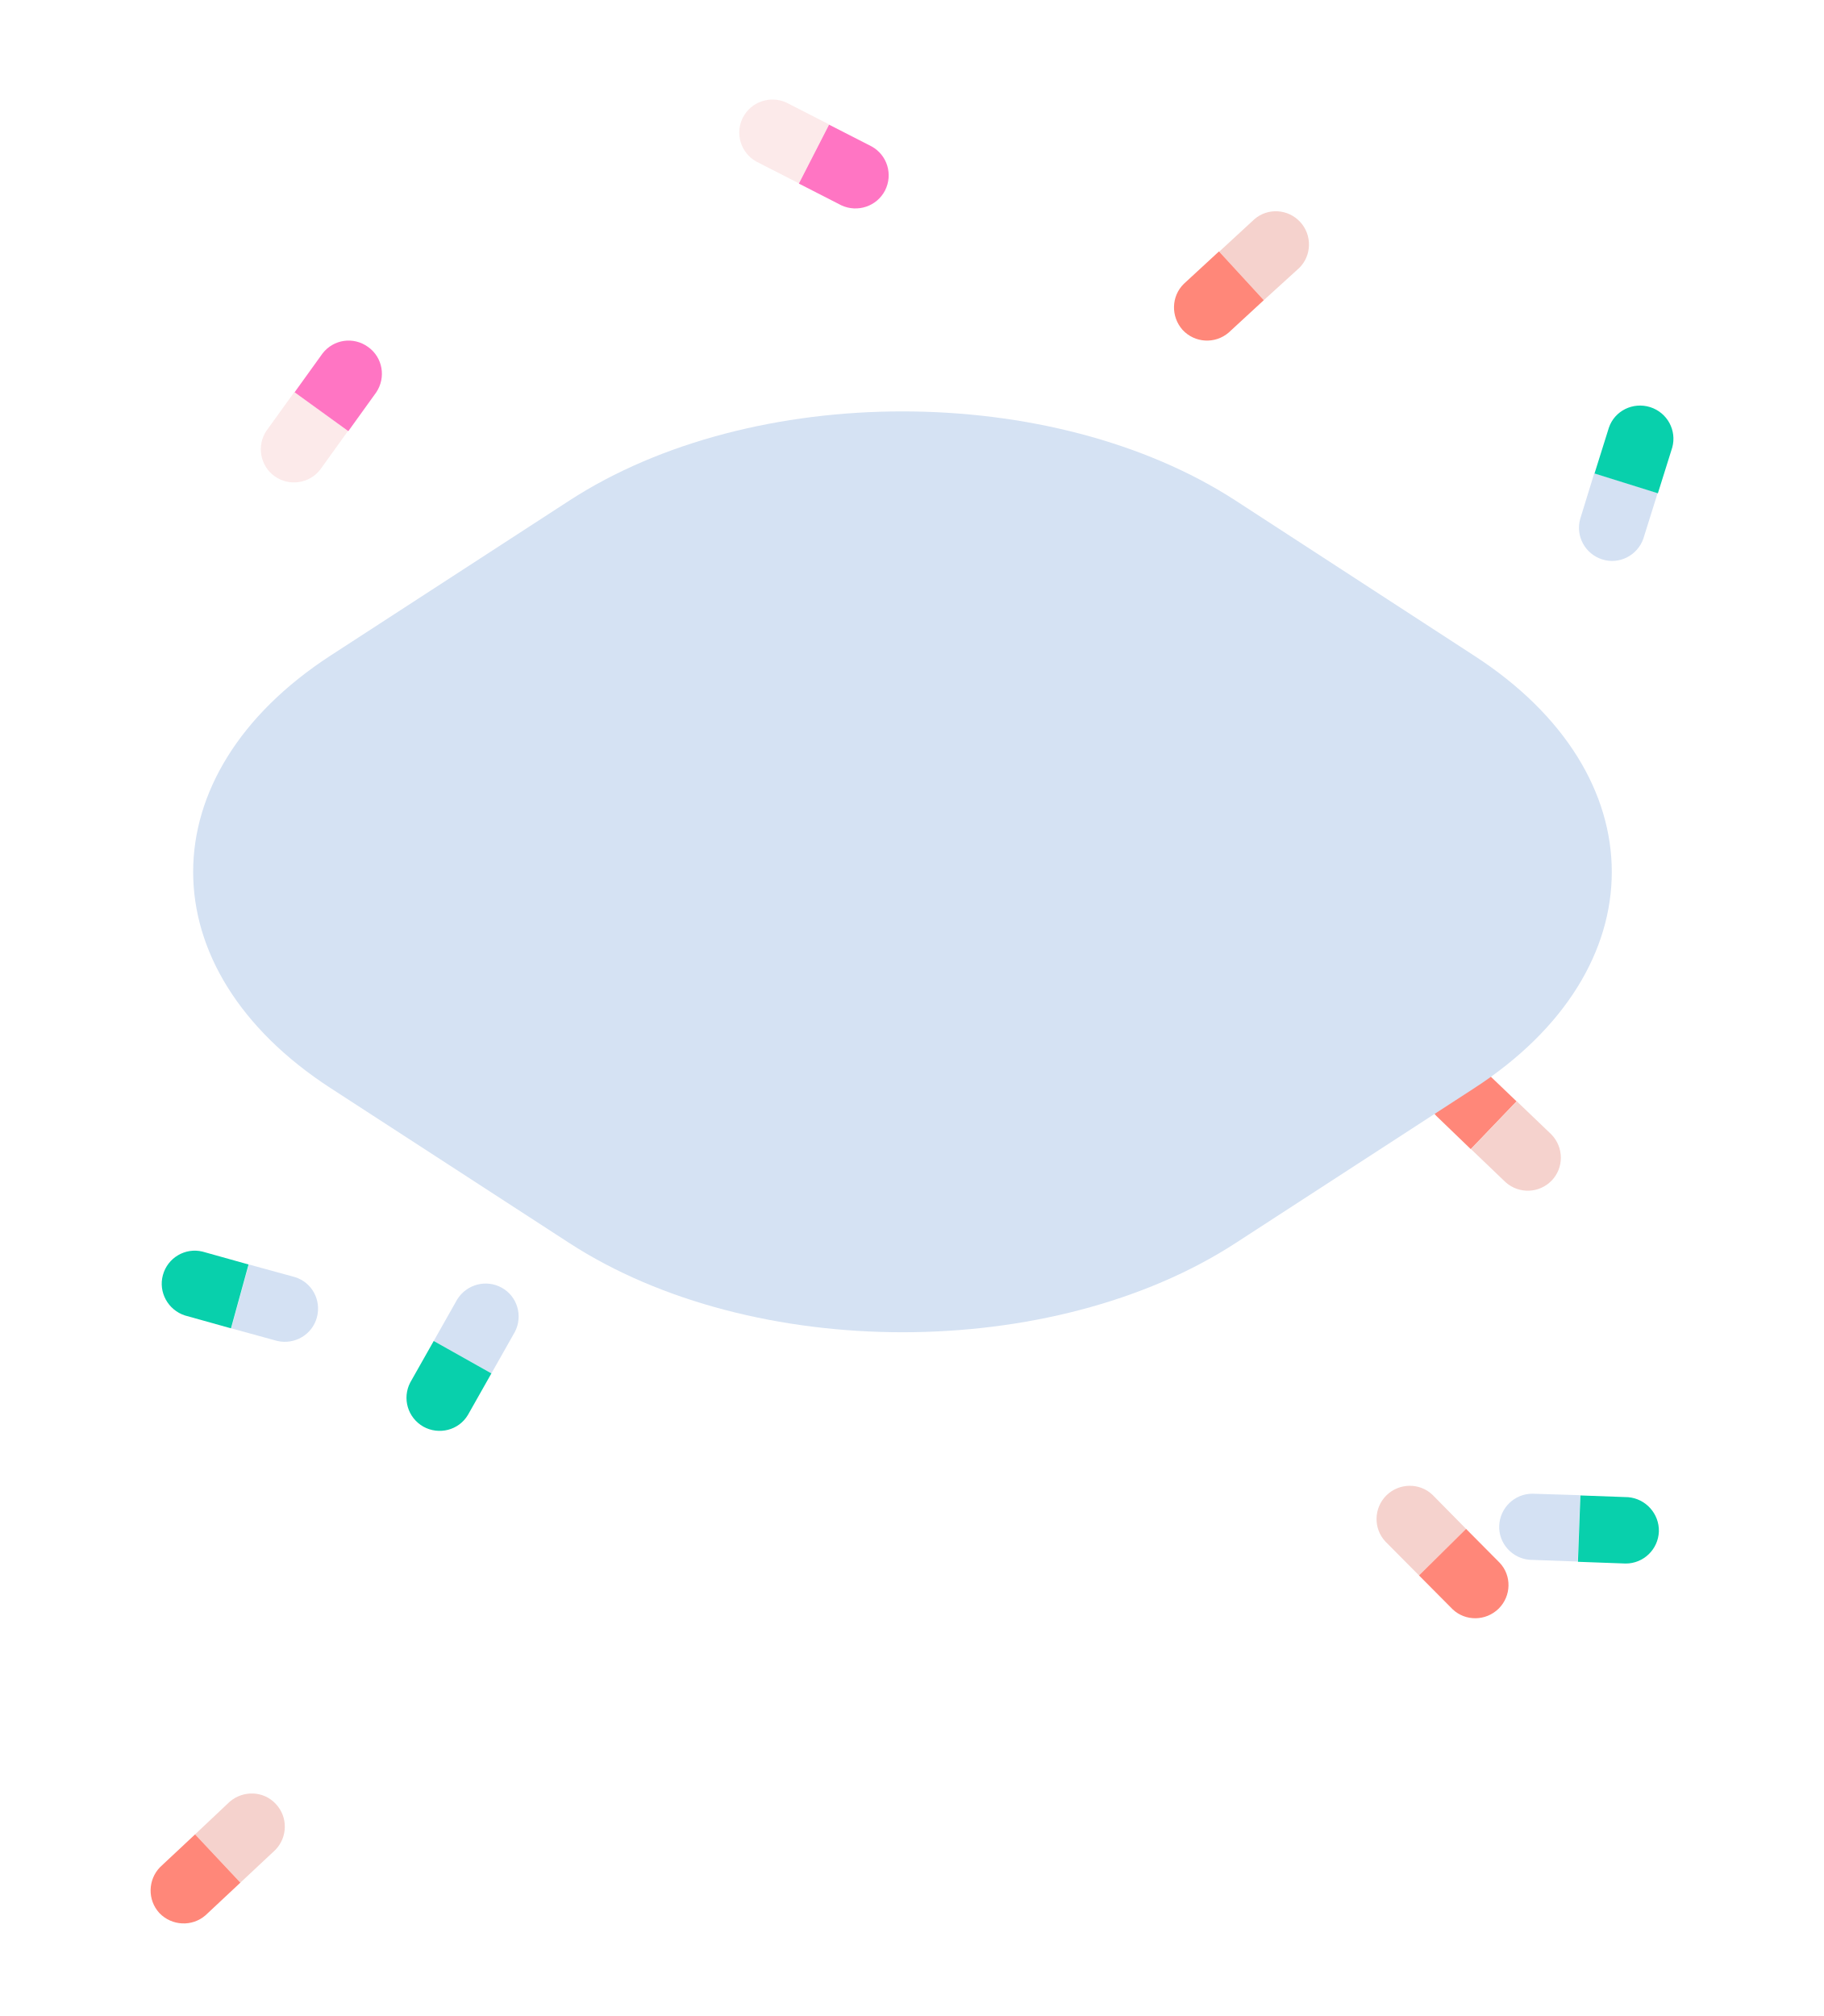
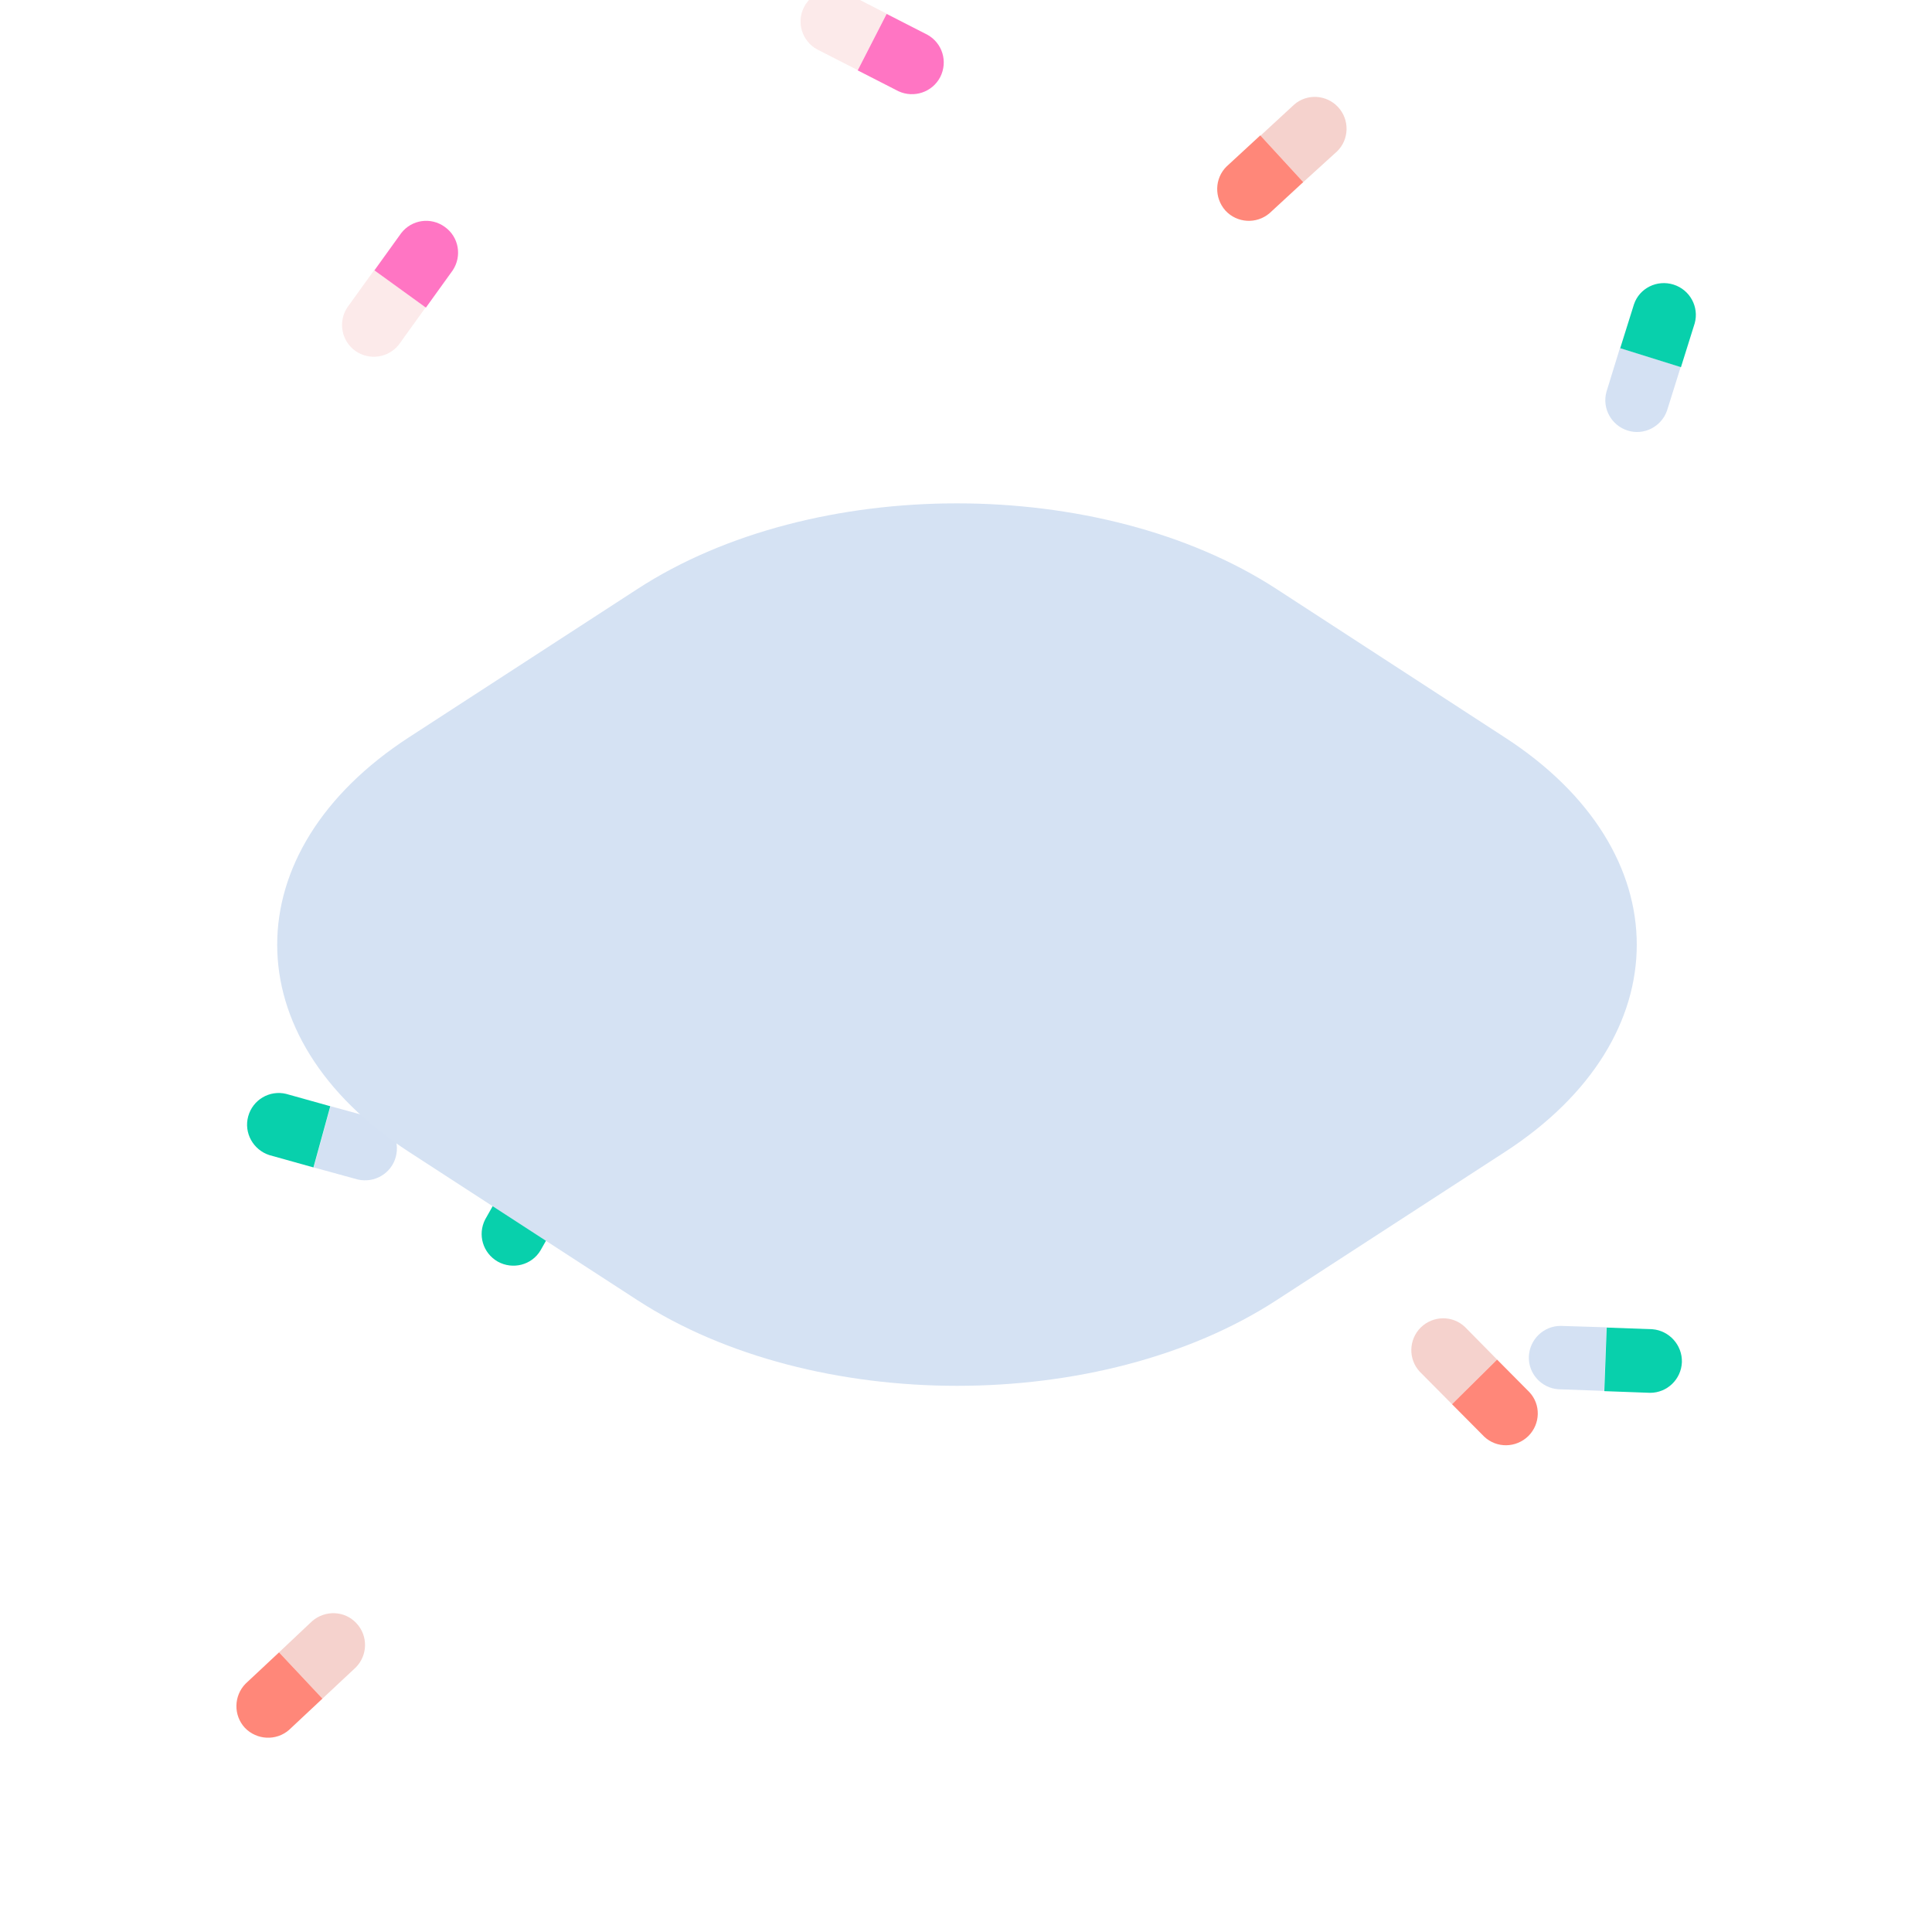
- <svg xmlns="http://www.w3.org/2000/svg" version="1.1" id="Ebene_1" x="0px" y="0px" viewBox="0 -13.94 255.121 282" enable-background="new 0 -13.94 255.121 282" xml:space="preserve">
-   <g>
-     <path fill="#FCEAEA" d="M37.262,46.335L37.262,46.335c-1.385,2.078-0.866,4.883,1.143,6.337c2.043,1.455,4.848,1.039,6.372-0.9l0,0   l3.913-5.437l-7.515-5.437L37.262,46.335z" />
-     <path fill="#FF75C3" d="M45.123,35.496L45.123,35.496l-3.913,5.437l7.515,5.437l3.913-5.437l0,0c1.385-2.078,0.9-4.883-1.143-6.337   C49.452,33.106,46.647,33.522,45.123,35.496L45.123,35.496z" />
+ <svg xmlns="http://www.w3.org/2000/svg" version="1.1" id="Ebene_1" x="0px" y="0px" width="255.121px" height="255.121px" viewBox="0 0 255.121 255.121" enable-background="new 0 0 255.121 255.121" xml:space="preserve">
+   <g class="pillen">
+     <path fill="#FCEAEA" d="M45.869,40.59L45.869,40.59c-1.253,1.88-0.783,4.417,1.034,5.733c1.848,1.316,4.386,0.94,5.765-0.814l0,0   l3.54-4.918l-6.799-4.919L45.869,40.59z" />
+     <path fill="#FF75C3" d="M52.98,30.784L52.98,30.784l-3.54,4.919l6.799,4.919l3.54-4.919l0,0c1.253-1.88,0.814-4.417-1.034-5.733   C56.897,28.622,54.359,28.998,52.98,30.784L52.98,30.784z" />
  </g>
-   <g>
-     <path fill="#FCEAEA" d="M110.02,0.416L110.02,0.416c-2.251-1.039-4.952-0.139-6.095,2.078c-1.143,2.216-0.312,4.952,1.87,6.165l0,0   l5.957,3.047l4.225-8.242L110.02,0.416z" />
-     <path fill="#FF75C3" d="M121.933,6.545L121.933,6.545l-5.957-3.047l-4.225,8.242l5.957,3.047l0,0   c2.25,1.039,4.952,0.139,6.095-2.078C124.945,10.458,124.114,7.757,121.933,6.545L121.933,6.545z" />
+   <g class="pillen">
+     <path fill="#FCEAEA" d="M179.405-70.285L179.405-70.285c-1.253,1.88-0.783,4.417,1.034,5.733c1.848,1.316,4.386,0.94,5.765-0.814   l0,0l3.54-4.918l-6.799-4.919L179.405-70.285z" />
+     <path fill="#FF75C3" d="M186.517-80.091L186.517-80.091l-3.541,4.919l6.799,4.919l3.541-4.919l0,0   c1.252-1.88,0.813-4.417-1.035-5.733C190.433-82.253,187.895-81.877,186.517-80.091L186.517-80.091z" />
  </g>
-   <g>
-     <path fill="#F5D2CD" d="M181.739,23.548L181.739,23.548c1.767-1.731,1.835-4.605,0.139-6.441s-4.536-2.009-6.407-0.381l0,0   l-4.917,4.536l6.233,6.788L181.739,23.548z" />
-     <path fill="#FF8779" d="M171.869,32.587L171.869,32.587l4.918-4.537l-6.268-6.822l-4.918,4.537l0,0   c-1.766,1.732-1.836,4.571-0.173,6.441C167.125,34.042,169.964,34.214,171.869,32.587L171.869,32.587z" />
+   <g class="pillen">
+     <path fill="#FCEAEA" d="M111.691-0.953L111.691-0.953c-2.036-0.939-4.48-0.125-5.514,1.88c-1.034,2.004-0.282,4.48,1.692,5.577l0,0   l5.389,2.756l3.822-7.456L111.691-0.953z" />
+     <path fill="#FF75C3" d="M122.469,4.592L122.469,4.592l-5.389-2.756l-3.822,7.457l5.389,2.756l0,0c2.036,0.94,4.48,0.125,5.514-1.88   C125.194,8.132,124.442,5.689,122.469,4.592L122.469,4.592z" />
  </g>
-   <g>
-     <path fill="#F5D2CD" d="M210.621,151.437L210.621,151.437c1.869,1.662,4.709,1.559,6.441-0.242c1.73-1.801,1.696-4.641-0.035-6.441   l0,0l-4.848-4.641l-6.407,6.684L210.621,151.437z" />
-     <path fill="#FF8779" d="M200.923,142.157L200.923,142.157l4.814,4.64l6.406-6.684l-4.848-4.64l0,0   c-1.871-1.662-4.71-1.559-6.441,0.242C199.193,137.516,199.227,140.39,200.923,142.157L200.923,142.157z" />
+   <g class="pillen">
+     <path fill="#FCEAEA" d="M213.496-144.275L213.496-144.275c-2.036-0.939-4.48-0.125-5.514,1.88c-1.034,2.004-0.283,4.48,1.691,5.577   l0,0l5.389,2.756l3.822-7.456L213.496-144.275z" />
+     <path fill="#FF75C3" d="M224.273-138.73L224.273-138.73l-5.389-2.756l-3.822,7.457l5.389,2.756l0,0   c2.035,0.94,4.48,0.125,5.514-1.88C226.998-135.19,226.246-137.633,224.273-138.73L224.273-138.73z" />
  </g>
-   <g>
-     <path fill="#F5D2CD" d="M200.371,195.14L200.371,195.14c-1.801-1.696-4.641-1.662-6.441,0.104   c-1.767,1.767-1.836,4.606-0.139,6.441l0,0l4.709,4.744l6.58-6.511L200.371,195.14z" />
-     <path fill="#FF8779" d="M209.789,204.664L209.789,204.664l-4.709-4.744l-6.58,6.511l4.71,4.744l0,0   c1.801,1.697,4.641,1.663,6.441-0.104C211.417,209.304,211.486,206.464,209.789,204.664L209.789,204.664z" />
+   <g class="pillen">
+     <path fill="#FCEAEA" d="M115.463-185.253L115.463-185.253c-2.036-0.939-4.48-0.125-5.514,1.88c-1.034,2.004-0.282,4.48,1.692,5.577   l0,0l5.389,2.756l3.822-7.456L115.463-185.253z" />
+     <path fill="#FF75C3" d="M126.241-179.708L126.241-179.708l-5.389-2.756l-3.822,7.457l5.389,2.756l0,0   c2.036,0.94,4.48,0.125,5.514-1.88C128.966-176.168,128.214-178.612,126.241-179.708L126.241-179.708z" />
  </g>
-   <g>
-     <path fill="#F5D2CD" d="M38.509,244.835L38.509,244.835c1.731-1.767,1.801-4.606,0.069-6.441c-1.697-1.836-4.537-1.939-6.441-0.312   l0,0l-4.848,4.572l6.337,6.752L38.509,244.835z" />
-     <path fill="#FF8779" d="M28.743,253.978L28.743,253.978l4.883-4.572l-6.337-6.752l-4.883,4.57l0,0   c-1.731,1.767-1.801,4.605-0.104,6.441C24.033,255.466,26.873,255.605,28.743,253.978L28.743,253.978z" />
+   <g class="pillen">
+     <path fill="#FCEAEA" d="M149.65-42.088L149.65-42.088c-1.952,1.102-2.722,3.561-1.698,5.572c1.021,2.011,3.468,2.85,5.513,1.89l0,0   l5.388-2.759l-3.813-7.46L149.65-42.088z" />
+     <path fill="#FF75C3" d="M160.451-47.588L160.451-47.588l-5.387,2.759l3.813,7.461l5.387-2.759l0,0   c1.953-1.101,2.722-3.561,1.699-5.572C164.916-47.728,162.494-48.546,160.451-47.588L160.451-47.588z" />
  </g>
-   <g>
-     <path fill="#D4E1F3" d="M221.044,58.664L221.044,58.664c-0.658,2.389,0.692,4.883,3.082,5.645c2.389,0.762,4.917-0.554,5.748-2.874   l0,0l2.009-6.407l-8.865-2.771L221.044,58.664z" />
-     <path fill="#08D0AC" d="M225.061,45.885L225.061,45.885l-2.009,6.407l8.865,2.771l2.009-6.407l0,0   c0.658-2.39-0.692-4.883-3.082-5.645C228.42,42.249,225.858,43.53,225.061,45.885L225.061,45.885z" />
+   <g class="pillen">
+     <path fill="#F5D2CD" d="M176.574,19.975L176.574,19.975c1.6-1.566,1.66-4.166,0.127-5.827c-1.535-1.661-4.104-1.817-5.797-0.344   l0,0l-4.448,4.104l5.639,6.141L176.574,19.975z" />
+     <path fill="#FF8779" d="M167.645,28.152L167.645,28.152l4.449-4.104l-5.671-6.171l-4.449,4.104l0,0   c-1.598,1.567-1.66,4.135-0.156,5.827C163.353,29.468,165.921,29.624,167.645,28.152L167.645,28.152z" />
  </g>
-   <g>
-     <path fill="#D4E1F3" d="M72.031,172.354L72.031,172.354c1.143-2.216,0.346-4.952-1.835-6.164s-4.917-0.485-6.233,1.628l0,0   l-3.29,5.817l8.069,4.536L72.031,172.354z" />
-     <path fill="#08D0AC" d="M65.451,183.99L65.451,183.99l3.29-5.818l-8.069-4.536l-3.29,5.817l0,0   c-1.143,2.217-0.347,4.918,1.835,6.165C61.399,186.83,64.169,186.136,65.451,183.99L65.451,183.99z" />
+   <g class="pillen">
+     <path fill="#F5D2CD" d="M197.045-189.528L197.045-189.528c1.6-1.566,1.66-4.166,0.127-5.827c-1.535-1.661-4.104-1.817-5.797-0.344   l0,0l-4.448,4.104l5.639,6.141L197.045-189.528z" />
+     <path fill="#FF8779" d="M188.117-181.351L188.117-181.351l4.449-4.104l-5.671-6.171l-4.449,4.104l0,0   c-1.598,1.567-1.66,4.135-0.156,5.827C183.825-180.035,186.393-179.879,188.117-181.351L188.117-181.351z" />
  </g>
-   <g>
-     <path fill="#D4E1F3" d="M38.786,173.635L38.786,173.635c2.424,0.554,4.883-0.866,5.541-3.29c0.658-2.424-0.693-4.917-3.082-5.645   l0,0l-6.441-1.766l-2.458,8.934L38.786,173.635z" />
-     <path fill="#08D0AC" d="M25.869,170.068L25.869,170.068l6.441,1.801l2.458-8.934l-6.441-1.801l0,0   c-2.424-0.589-4.883,0.865-5.541,3.289C22.128,166.814,23.514,169.306,25.869,170.068L25.869,170.068z" />
+   <g class="pillen">
+     <path fill="#F5D2CD" d="M229.045-60.307L229.045-60.307c-1.658-1.504-4.257-1.41-5.824,0.219c-1.567,1.631-1.571,4.204,0,5.807l0,0   l4.36,4.197l5.795-5.993L229.045-60.307z" />
+     <path fill="#FF8779" d="M237.738-51.879L237.738-51.879l-4.361-4.198l-5.824,6.027l4.361,4.198l0,0   c1.659,1.502,4.227,1.412,5.826-0.189C239.306-47.672,239.309-50.246,237.738-51.879L237.738-51.879z" />
  </g>
-   <g>
-     <path fill="#D4E1F3" d="M214.361,195.002L214.361,195.002c-2.494,0-4.537,1.974-4.641,4.468c-0.104,2.492,1.835,4.605,4.294,4.778   l0,0l6.684,0.242l0.347-9.28L214.361,195.002z" />
-     <path fill="#08D0AC" d="M227.762,195.487L227.762,195.487l-6.684-0.242l-0.347,9.28l6.684,0.243l0,0   c2.494,0,4.537-1.974,4.641-4.468C232.125,197.807,230.221,195.695,227.762,195.487L227.762,195.487z" />
+   <g class="pillen">
+     <path fill="#F5D2CD" d="M202.703,135.673L202.703,135.673c1.691,1.504,4.261,1.41,5.828-0.219c1.564-1.629,1.534-4.199-0.032-5.827   l0,0l-4.386-4.199l-5.797,6.047L202.703,135.673z" />
+     <path fill="#FF8779" d="M193.929,127.278L193.929,127.278l4.355,4.198l5.795-6.047l-4.385-4.198l0,0   c-1.693-1.503-4.262-1.41-5.828,0.219C192.365,123.08,192.396,125.68,193.929,127.278L193.929,127.278z" />
+   </g>
+   <g class="pillen">
+     <path fill="#F5D2CD" d="M193.43,175.21L193.43,175.21c-1.629-1.534-4.198-1.504-5.827,0.094c-1.598,1.6-1.66,4.168-0.125,5.828l0,0   l4.26,4.291l5.953-5.891L193.43,175.21z" />
+     <path fill="#FF8779" d="M201.951,183.828L201.951,183.828l-4.26-4.293l-5.953,5.891l4.261,4.292l0,0   c1.63,1.535,4.198,1.505,5.827-0.095C203.423,188.025,203.486,185.456,201.951,183.828L201.951,183.828z" />
+   </g>
+   <g class="pillen">
+     <path fill="#F5D2CD" d="M46.997,220.169L46.997,220.169c1.566-1.6,1.629-4.168,0.062-5.828c-1.535-1.66-4.104-1.754-5.827-0.281   l0,0l-4.386,4.136l5.733,6.108L46.997,220.169z" />
+     <path fill="#FF8779" d="M38.162,228.441L38.162,228.441l4.417-4.137l-5.733-6.108l-4.417,4.134l0,0   c-1.566,1.6-1.629,4.166-0.094,5.828C33.901,229.787,36.47,229.912,38.162,228.441L38.162,228.441z" />
+   </g>
+   <g class="pillen">
+     <path fill="#F5D2CD" d="M57.973-97.3L57.973-97.3c1.566-1.6,1.629-4.168,0.062-5.828c-1.535-1.66-4.104-1.754-5.827-0.281l0,0   l-4.386,4.136l5.733,6.108L57.973-97.3z" />
+     <path fill="#FF8779" d="M49.138-89.028L49.138-89.028l4.417-4.137l-5.733-6.108l-4.417,4.134l0,0   c-1.566,1.6-1.629,4.166-0.094,5.828C44.877-87.683,47.446-87.558,49.138-89.028L49.138-89.028z" />
+   </g>
+   <g class="pillen">
+     <path fill="#D4E1F3" d="M212.132,51.744L212.132,51.744c-0.595,2.161,0.627,4.417,2.789,5.107c2.161,0.689,4.447-0.501,5.199-2.6   l0,0l1.818-5.796l-8.021-2.507L212.132,51.744z" />
+     <path fill="#08D0AC" d="M215.767,40.183L215.767,40.183l-1.818,5.796l8.021,2.507l1.817-5.796l0,0   c0.596-2.162-0.625-4.417-2.788-5.107C218.806,36.893,216.488,38.052,215.767,40.183L215.767,40.183z" />
+   </g>
+   <g class="pillen">
+     <path fill="#D4E1F3" d="M83.271-58.38L83.271-58.38c-0.595,2.161,0.627,4.417,2.789,5.107c2.161,0.689,4.447-0.501,5.199-2.6l0,0   l1.818-5.796l-8.021-2.507L83.271-58.38z" />
+     <path fill="#08D0AC" d="M86.906-69.941L86.906-69.941l-1.818,5.796l8.021,2.507l1.817-5.796l0,0   c0.596-2.162-0.625-4.417-2.788-5.107C89.945-73.231,87.626-72.072,86.906-69.941L86.906-69.941z" />
+   </g>
+   <g class="pillen">
+     <path fill="#D4E1F3" d="M77.324,154.597L77.324,154.597c1.034-2.006,0.313-4.48-1.66-5.577s-4.448-0.438-5.639,1.474l0,0   l-2.976,5.262l7.3,4.104L77.324,154.597z" />
+     <path fill="#08D0AC" d="M71.371,165.124L71.371,165.124l2.977-5.263l-7.3-4.104l-2.977,5.263l0,0   c-1.034,2.006-0.314,4.449,1.66,5.577C67.705,167.693,70.211,167.065,71.371,165.124L71.371,165.124z" />
+   </g>
+   <g class="pillen">
+     <path fill="#D4E1F3" d="M89.333-81.984L89.333-81.984c2.146,0.695,4.472-0.417,5.234-2.542c0.762-2.125-0.288-4.46-2.368-5.326l0,0   l-5.674-2.084l-2.867,7.868L89.333-81.984z" />
+     <path fill="#08D0AC" d="M77.981-86.153L77.981-86.153l5.675,2.084l2.868-7.868l-5.676-2.084l0,0   c-2.147-0.695-4.441,0.411-5.234,2.542C74.852-89.354,75.878-86.983,77.981-86.153L77.981-86.153z" />
+   </g>
+   <g class="pillen">
+     <path fill="#D4E1F3" d="M47.248,155.755L47.248,155.755c2.193,0.502,4.417-0.783,5.013-2.977c0.595-2.192-0.627-4.447-2.788-5.106   l0,0l-5.827-1.598l-2.224,8.083L47.248,155.755z" />
+     <path fill="#08D0AC" d="M35.562,152.529L35.562,152.529l5.827,1.629l2.224-8.082l-5.827-1.629l0,0   c-2.193-0.533-4.417,0.781-5.013,2.975C32.177,149.585,33.431,151.839,35.562,152.529L35.562,152.529z" />
+   </g>
+   <g class="pillen">
+     <path fill="#D4E1F3" d="M206.087,175.085L206.087,175.085c-2.257,0-4.105,1.786-4.199,4.043c-0.094,2.254,1.66,4.166,3.885,4.322   l0,0l6.047,0.219l0.314-8.396L206.087,175.085z" />
+     <path fill="#08D0AC" d="M218.21,175.525L218.21,175.525l-6.047-0.219l-0.314,8.395l6.047,0.221l0,0   c2.257,0,4.105-1.786,4.199-4.043C222.158,177.624,220.435,175.712,218.21,175.525L218.21,175.525z" />
+   </g>
+   <g class="pillen">
+     <path fill="#FCEAEA" d="M45.869-433.656L45.869-433.656c-1.253,1.88-0.783,4.417,1.034,5.733c1.848,1.316,4.386,0.94,5.765-0.814   l0,0l3.54-4.918l-6.799-4.919L45.869-433.656z" />
+     <path fill="#FF75C3" d="M52.98-443.462L52.98-443.462l-3.54,4.919l6.799,4.919l3.54-4.919l0,0c1.253-1.88,0.814-4.417-1.034-5.733   C56.897-445.625,54.359-445.248,52.98-443.462L52.98-443.462z" />
+   </g>
+   <g class="pillen">
+     <path fill="#FCEAEA" d="M111.691-475.199L111.691-475.199c-2.036-0.939-4.48-0.125-5.514,1.88c-1.034,2.004-0.282,4.48,1.692,5.577   l0,0l5.389,2.756l3.822-7.456L111.691-475.199z" />
+     <path fill="#FF75C3" d="M122.469-469.654L122.469-469.654l-5.389-2.756l-3.822,7.457l5.389,2.756l0,0   c2.036,0.94,4.48,0.125,5.514-1.88C125.194-466.114,124.442-468.557,122.469-469.654L122.469-469.654z" />
+   </g>
+   <g class="pillen">
+     <path fill="#F5D2CD" d="M176.574-454.271L176.574-454.271c1.6-1.566,1.66-4.166,0.127-5.827c-1.535-1.661-4.104-1.817-5.797-0.344   l0,0l-4.448,4.104l5.639,6.141L176.574-454.271z" />
+     <path fill="#FF8779" d="M167.645-446.094L167.645-446.094l4.449-4.104l-5.671-6.171l-4.449,4.104l0,0   c-1.598,1.567-1.66,4.135-0.156,5.827C163.353-444.778,165.921-444.622,167.645-446.094L167.645-446.094z" />
+   </g>
+   <g class="pillen">
+     <path fill="#F5D2CD" d="M202.703-338.573L202.703-338.573c1.691,1.504,4.261,1.41,5.828-0.219c1.564-1.629,1.534-4.199-0.032-5.827   l0,0l-4.386-4.199l-5.797,6.047L202.703-338.573z" />
+     <path fill="#FF8779" d="M193.929-346.968L193.929-346.968l4.355,4.198l5.795-6.047l-4.385-4.198l0,0   c-1.693-1.503-4.262-1.41-5.828,0.219C192.365-351.167,192.396-348.566,193.929-346.968L193.929-346.968z" />
+   </g>
+   <g class="pillen">
+     <path fill="#F5D2CD" d="M193.43-299.036L193.43-299.036c-1.629-1.534-4.198-1.504-5.827,0.094c-1.598,1.6-1.66,4.168-0.125,5.828   l0,0l4.26,4.291l5.953-5.891L193.43-299.036z" />
+     <path fill="#FF8779" d="M201.951-290.418L201.951-290.418l-4.26-4.293l-5.953,5.891l4.261,4.292l0,0   c1.63,1.535,4.198,1.505,5.827-0.095C203.423-286.221,203.486-288.791,201.951-290.418L201.951-290.418z" />
+   </g>
+   <g class="pillen">
+     <path fill="#F5D2CD" d="M46.997-254.077L46.997-254.077c1.566-1.6,1.629-4.168,0.062-5.828c-1.535-1.66-4.104-1.754-5.827-0.281   l0,0l-4.386,4.136l5.733,6.108L46.997-254.077z" />
+     <path fill="#FF8779" d="M38.162-245.805L38.162-245.805l4.417-4.137l-5.733-6.108l-4.417,4.134l0,0   c-1.566,1.6-1.629,4.166-0.094,5.828C33.901-244.459,36.47-244.334,38.162-245.805L38.162-245.805z" />
+   </g>
+   <g class="pillen">
+     <path fill="#D4E1F3" d="M212.132-422.502L212.132-422.502c-0.595,2.161,0.627,4.417,2.789,5.107c2.161,0.689,4.447-0.501,5.199-2.6   l0,0l1.818-5.796l-8.021-2.507L212.132-422.502z" />
+     <path fill="#08D0AC" d="M215.767-434.063L215.767-434.063l-1.818,5.796l8.021,2.507l1.817-5.796l0,0   c0.596-2.162-0.625-4.417-2.788-5.107C218.806-437.353,216.488-436.194,215.767-434.063L215.767-434.063z" />
+   </g>
+   <g class="pillen">
+     <path fill="#D4E1F3" d="M77.324-319.649L77.324-319.649c1.034-2.006,0.313-4.48-1.66-5.577s-4.448-0.438-5.639,1.474l0,0   l-2.976,5.262l7.3,4.104L77.324-319.649z" />
+     <path fill="#08D0AC" d="M71.371-309.123L71.371-309.123l2.977-5.263l-7.3-4.104l-2.977,5.263l0,0   c-1.034,2.006-0.314,4.449,1.66,5.577C67.705-306.553,70.211-307.181,71.371-309.123L71.371-309.123z" />
+   </g>
+   <g class="pillen">
+     <path fill="#D4E1F3" d="M47.248-318.491L47.248-318.491c2.193,0.502,4.417-0.783,5.013-2.977c0.595-2.192-0.627-4.447-2.788-5.106   l0,0l-5.827-1.598l-2.224,8.083L47.248-318.491z" />
+     <path fill="#08D0AC" d="M35.562-321.717L35.562-321.717l5.827,1.629l2.224-8.082l-5.827-1.629l0,0   c-2.193-0.533-4.417,0.781-5.013,2.975C32.177-324.661,33.431-322.407,35.562-321.717L35.562-321.717z" />
+   </g>
+   <g class="pillen">
+     <path fill="#D4E1F3" d="M206.087-299.161L206.087-299.161c-2.257,0-4.105,1.786-4.199,4.043c-0.094,2.254,1.66,4.166,3.885,4.322   l0,0l6.047,0.219l0.314-8.396L206.087-299.161z" />
+     <path fill="#08D0AC" d="M218.21-298.721L218.21-298.721l-6.047-0.219l-0.314,8.395l6.047,0.221l0,0   c2.257,0,4.105-1.786,4.199-4.043C222.158-296.623,220.435-298.534,218.21-298.721L218.21-298.721z" />
+   </g>
+   <g class="pillen">
+     <path fill="#F5D2CD" d="M34.366-207.263L34.366-207.263c-1.629-1.534-4.198-1.504-5.827,0.094c-1.598,1.6-1.66,4.168-0.125,5.828   l0,0l4.26,4.291l5.953-5.891L34.366-207.263z" />
+     <path fill="#FF8779" d="M42.886-198.646L42.886-198.646l-4.26-4.293l-5.953,5.891l4.261,4.292l0,0   c1.63,1.535,4.198,1.505,5.827-0.095C44.359-194.448,44.421-197.018,42.886-198.646L42.886-198.646z" />
+   </g>
+   <g class="pillen">
+     <path fill="#D4E1F3" d="M47.023-207.388L47.023-207.388c-2.257,0-4.105,1.786-4.199,4.043c-0.094,2.254,1.66,4.166,3.885,4.322l0,0   l6.047,0.219l0.314-8.396L47.023-207.388z" />
+     <path fill="#08D0AC" d="M59.146-206.948L59.146-206.948l-6.047-0.219l-0.314,8.395l6.047,0.221l0,0   c2.257,0,4.105-1.786,4.199-4.043C63.093-204.85,61.371-206.761,59.146-206.948L59.146-206.948z" />
  </g>
  <g>
    <g>
-       <path fill="#D5E2F3" d="M206.222,77.779l-33.349-21.679c-25.661-16.657-67.633-16.657-93.259,0L46.266,77.745    c-25.661,16.657-25.661,43.911,0,60.533l33.349,21.644c25.661,16.658,67.633,16.658,93.259,0l33.349-21.644    C231.883,121.656,231.883,94.402,206.222,77.779z" />
+       <path fill="#D5E2F3" d="M198.724,97.383l-30.171-19.613c-23.215-15.069-61.186-15.069-84.37,0L54.015,97.353    c-23.215,15.069-23.215,39.725,0,54.763l30.17,19.58c23.215,15.07,61.186,15.07,84.37,0l30.17-19.58    C221.939,137.078,221.939,112.422,198.724,97.383z" />
    </g>
  </g>
</svg>
